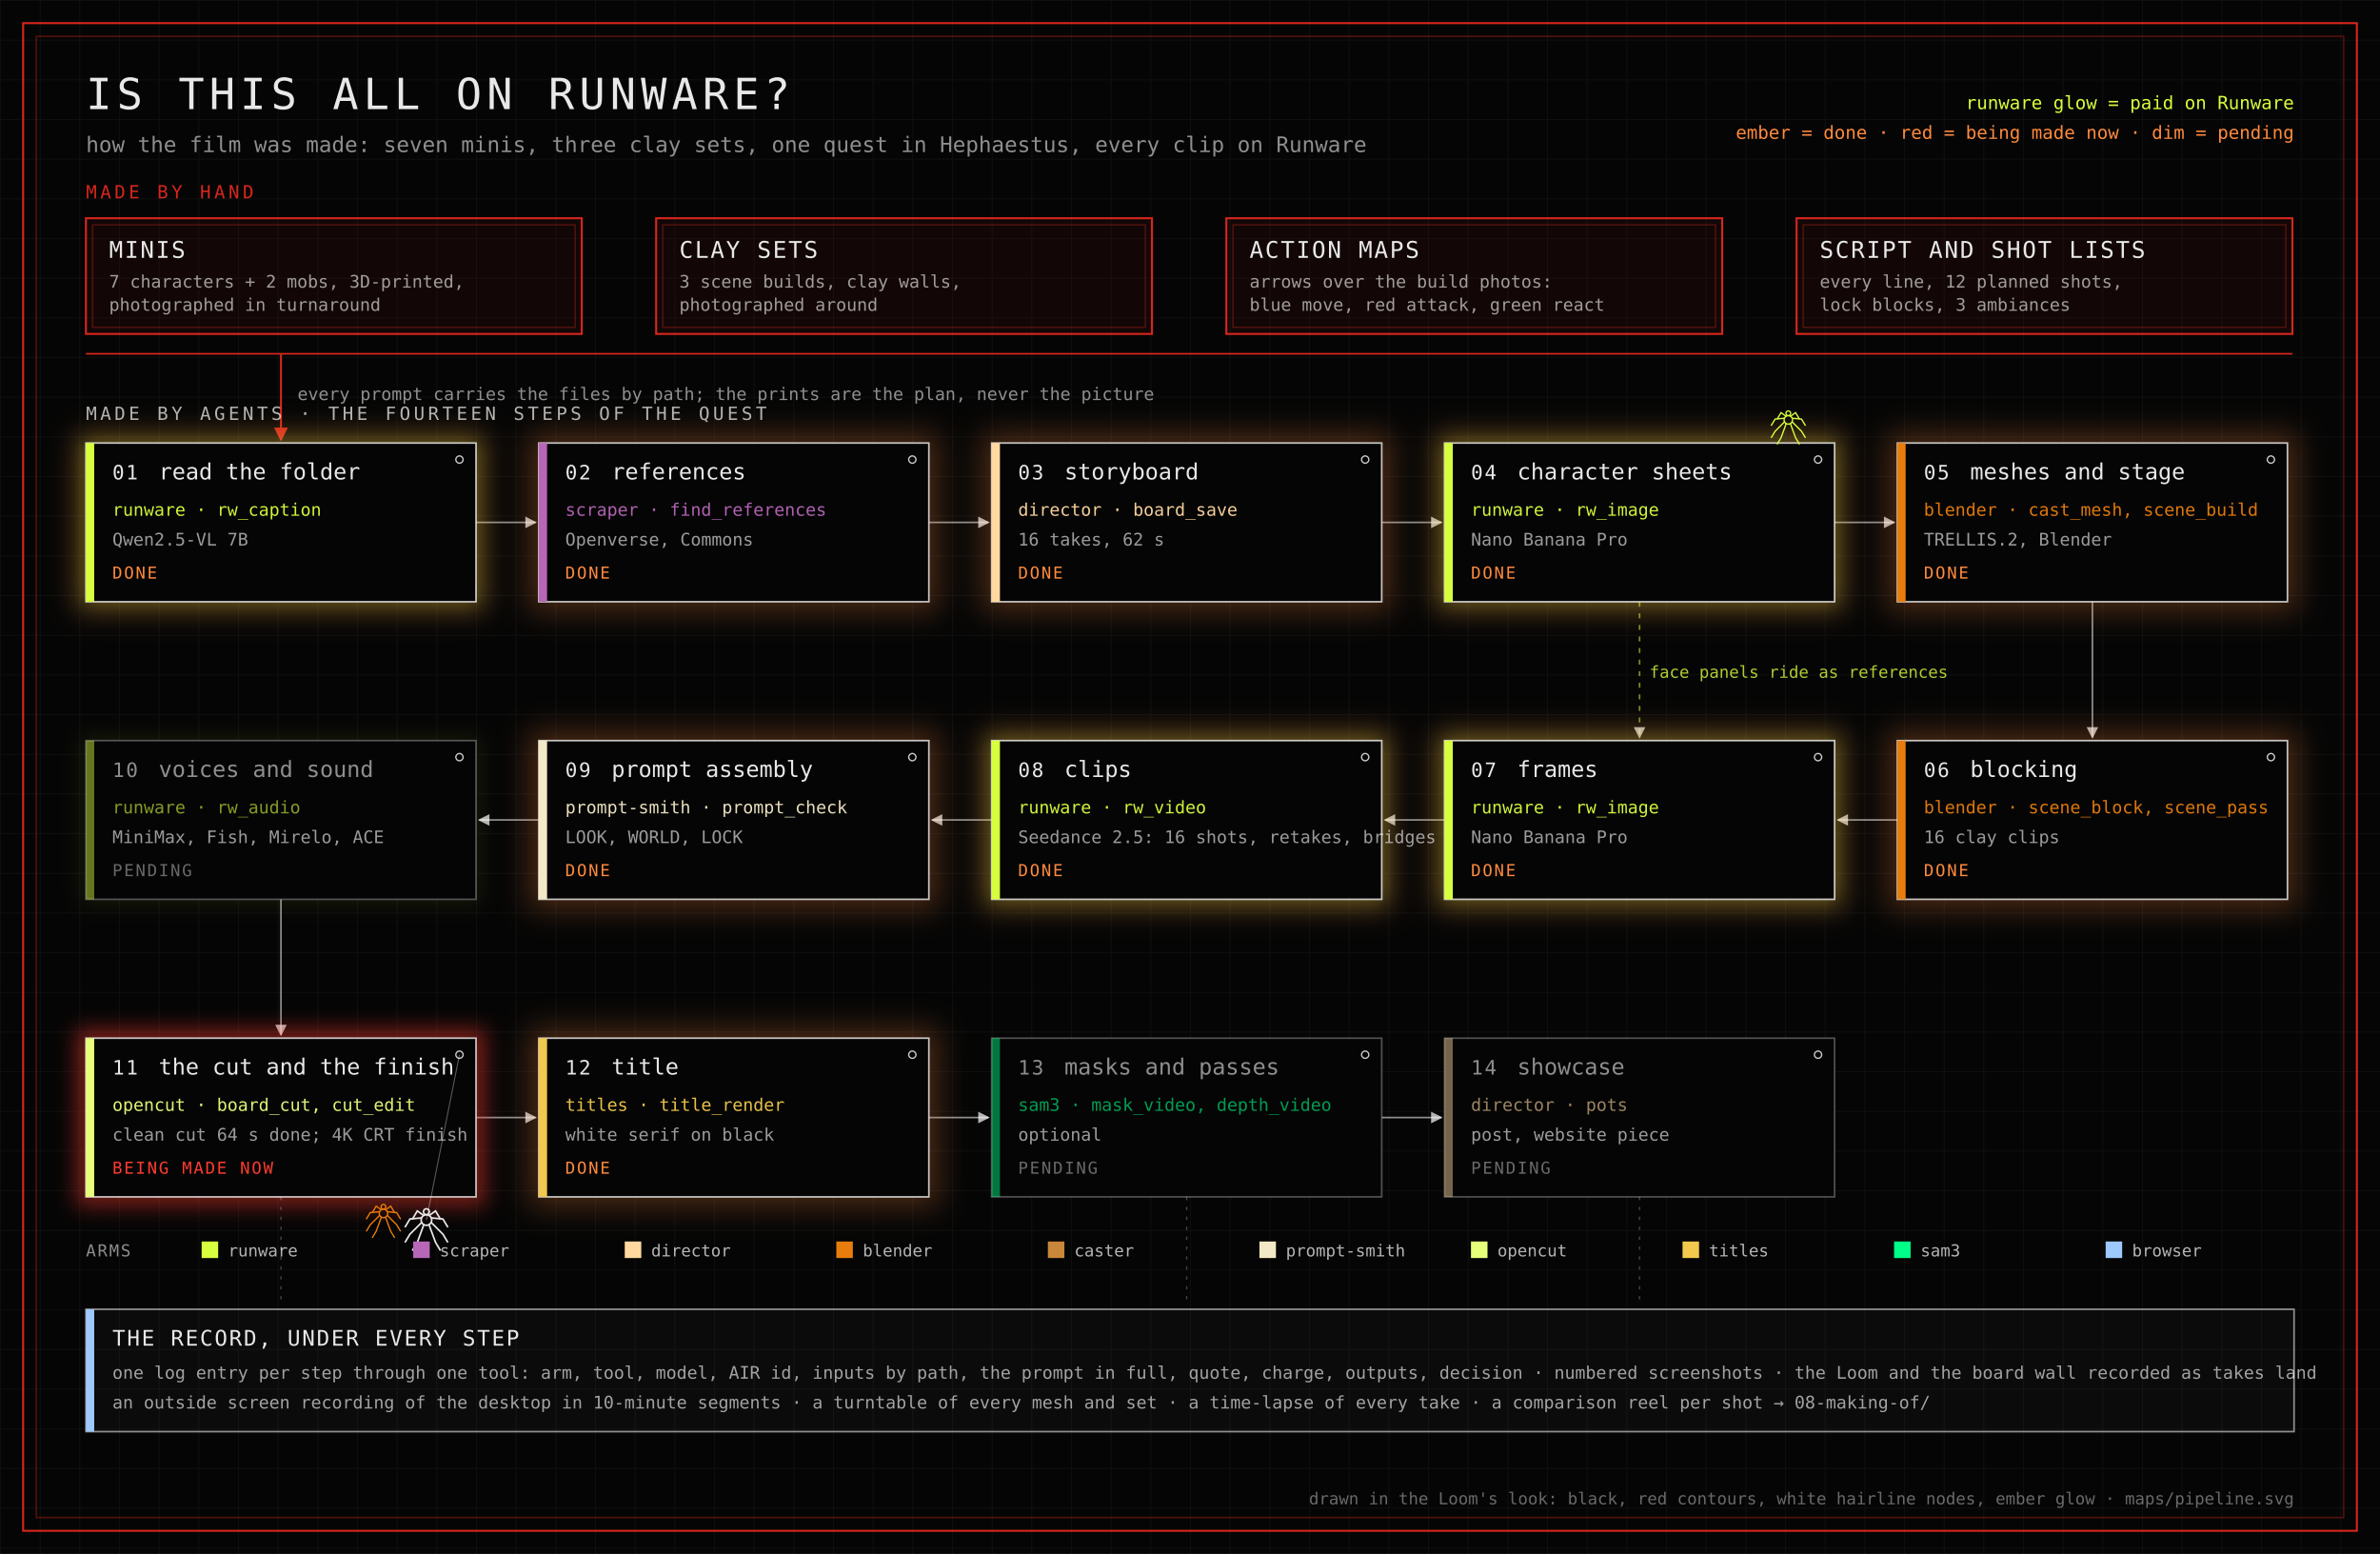
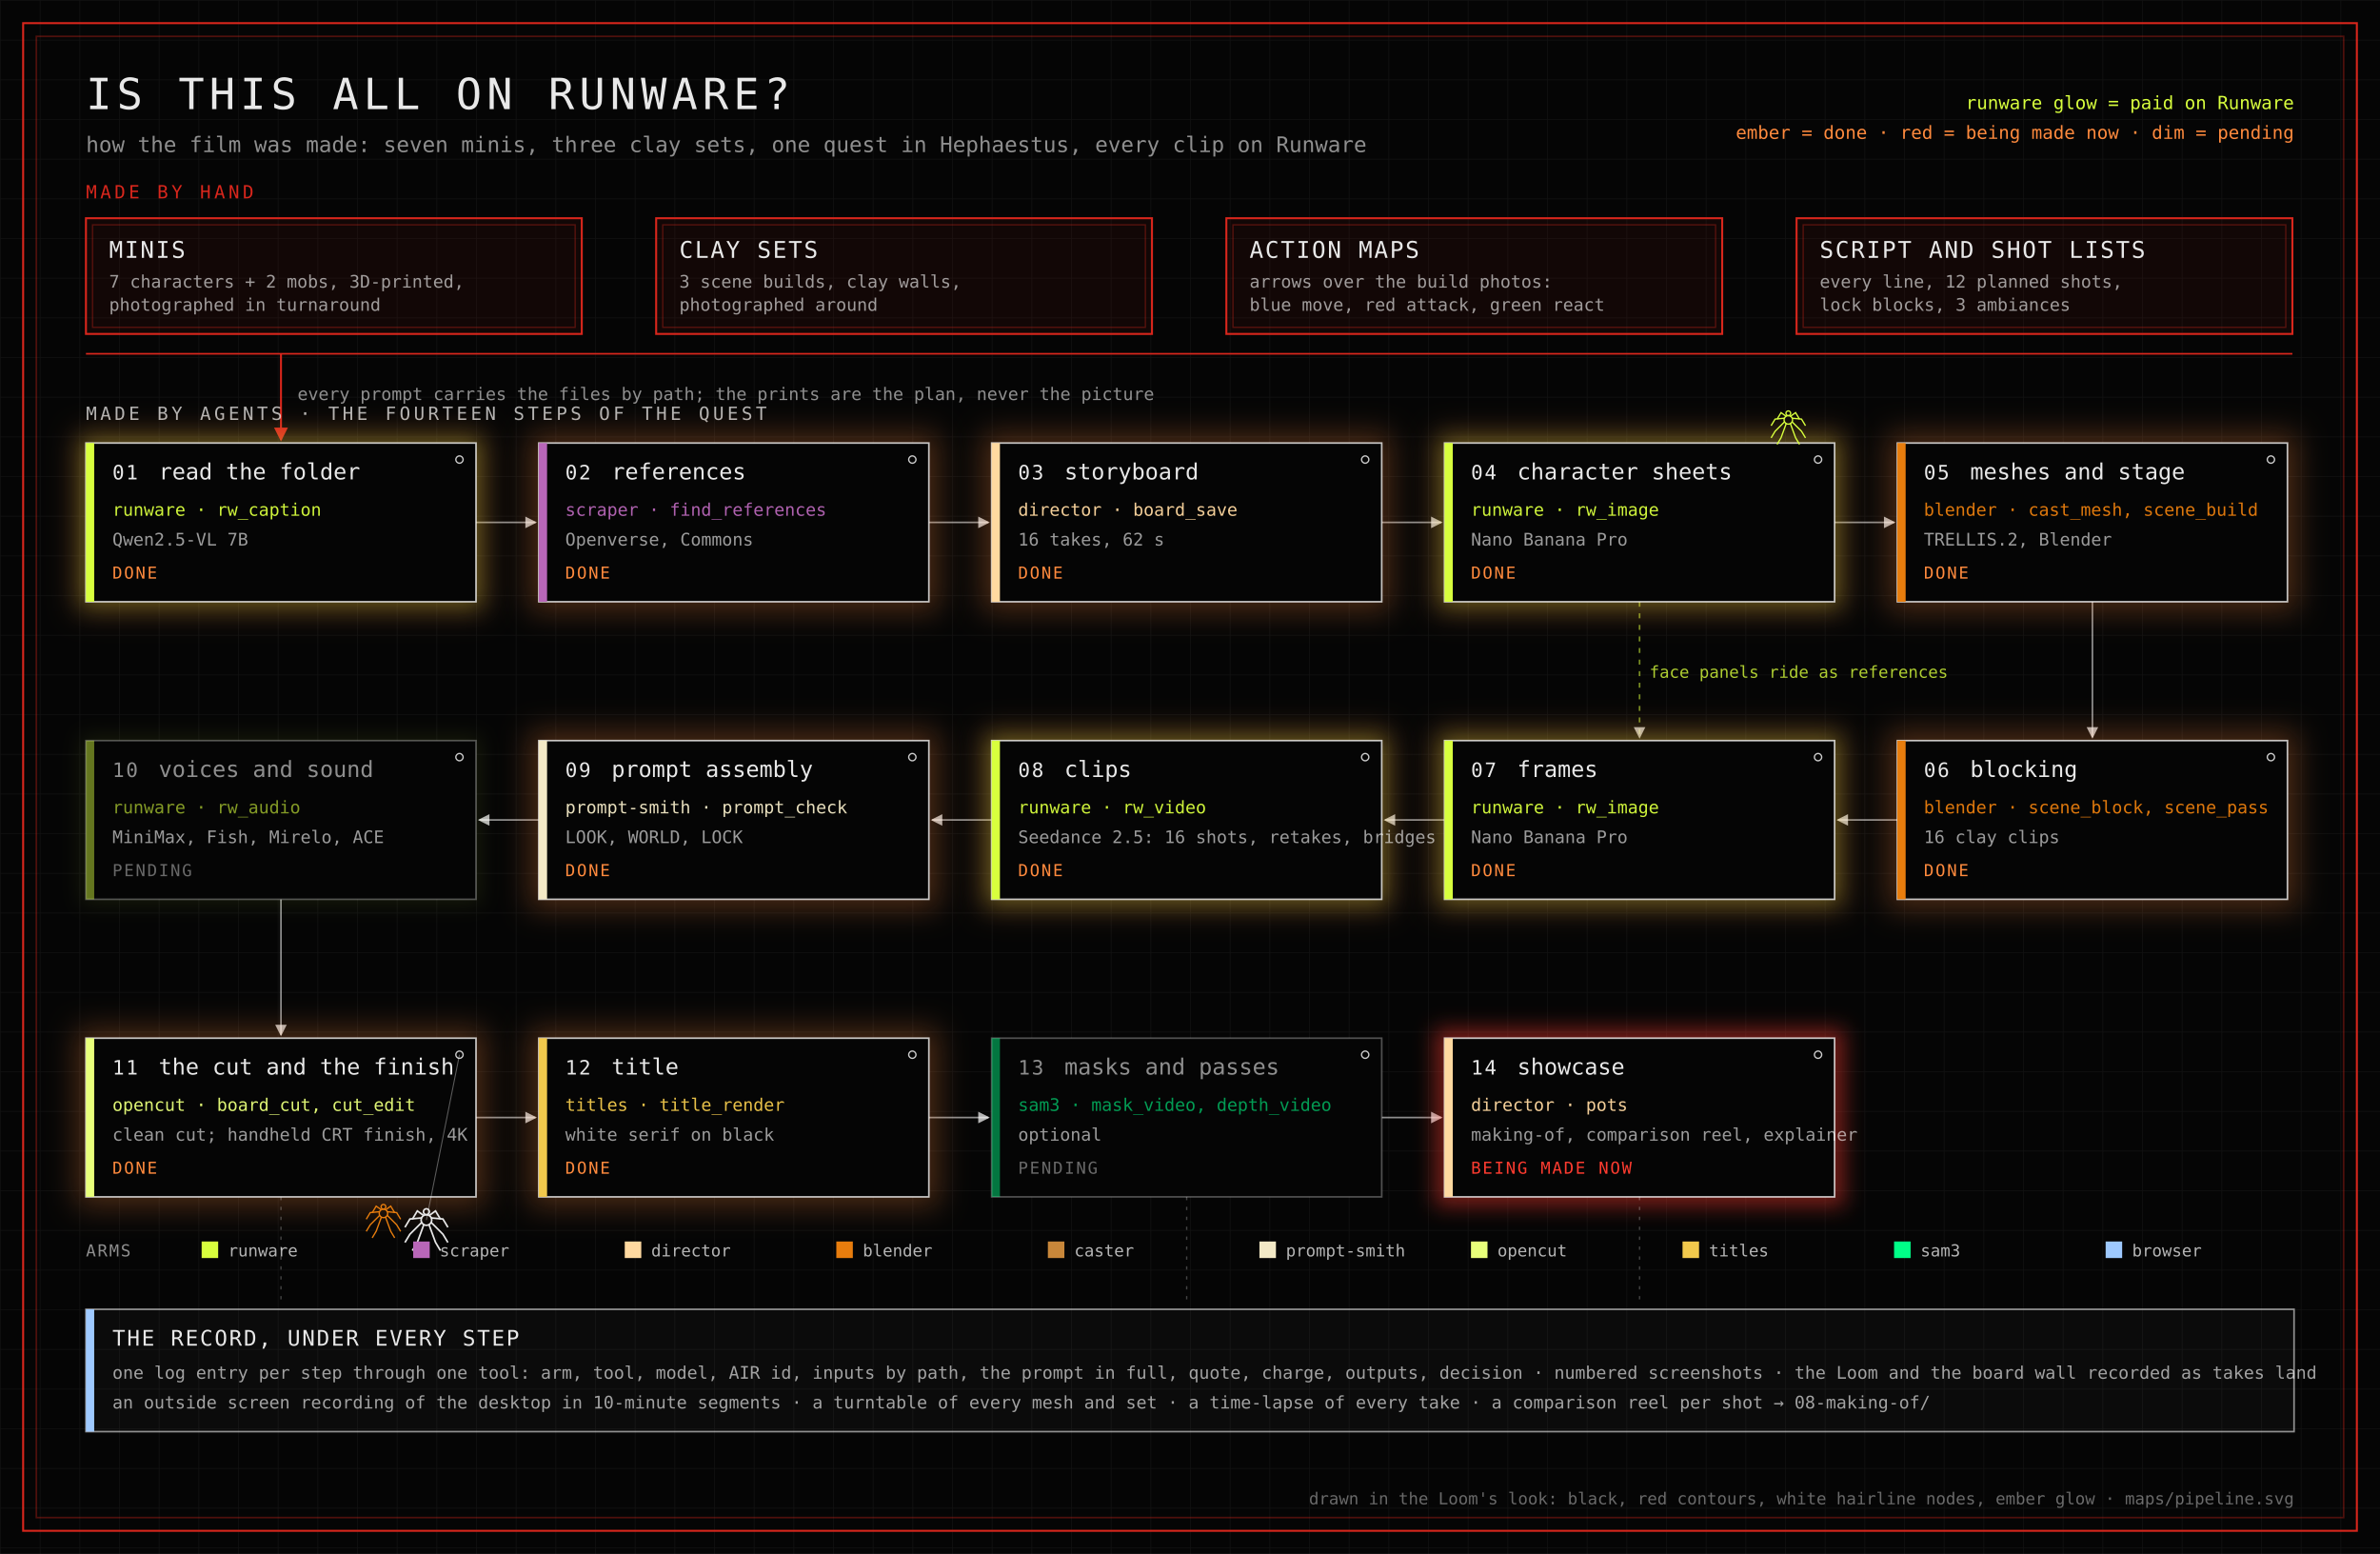
<svg xmlns="http://www.w3.org/2000/svg" viewBox="0 0 1440 940" width="1440" height="940" font-family="ui-monospace, SFMono-Regular, Menlo, Consolas, monospace">
  <defs>
    <filter id="ember" x="-40%" y="-40%" width="180%" height="180%">
      <feGaussianBlur stdDeviation="9" />
    </filter>
    <filter id="hot" x="-40%" y="-40%" width="180%" height="180%">
      <feGaussianBlur stdDeviation="6" />
    </filter>
    <marker id="tip" viewBox="0 0 8 8" refX="7" refY="4" markerWidth="7" markerHeight="7" orient="auto">
      <path d="M0 0 L8 4 L0 8 z" fill="rgba(255,255,255,0.7)" />
    </marker>
    <marker id="tipred" viewBox="0 0 8 8" refX="7" refY="4" markerWidth="7" markerHeight="7" orient="auto">
      <path d="M0 0 L8 4 L0 8 z" fill="#d8261c" />
    </marker>
    <pattern id="grid" width="24" height="24" patternUnits="userSpaceOnUse">
      <path d="M24 0 H0 V24" fill="none" stroke="rgba(255,255,255,0.045)" stroke-width="1" />
    </pattern>
  </defs>
  <rect width="1440" height="940" fill="#050505" />
  <rect width="1440" height="940" fill="url(#grid)" />
  <rect x="14" y="14" width="1412" height="912" fill="none" stroke="#d8261c" stroke-width="1.2" />
  <rect x="22" y="22" width="1396" height="896" fill="none" stroke="rgba(216,38,28,0.35)" stroke-width="1" />
  <text x="52" y="66" fill="#e8e8e8" font-size="26" letter-spacing="3">IS THIS ALL ON RUNWARE?</text>
  <text x="52" y="92" fill="rgba(255,255,255,0.55)" font-size="13">how the film was made: seven minis, three clay sets, one quest in Hephaestus, every clip on Runware</text>
  <text x="1388" y="66" fill="#d8ff3d" font-size="11" text-anchor="end">runware glow = paid on Runware</text>
  <text x="1388" y="84" fill="#ff8a3d" font-size="11" text-anchor="end">ember = done · red = being made now · dim = pending</text>
  <rect x="52" y="132" width="300" height="70" fill="rgba(216,38,28,0.06)" stroke="#d8261c" stroke-width="1.2" />
  <rect x="56" y="136" width="292" height="62" fill="none" stroke="rgba(216,38,28,0.35)" stroke-width="0.8" />
  <text x="66" y="156" fill="#e8e8e8" font-size="14" letter-spacing="1">MINIS</text>
  <text x="66" y="174" fill="rgba(255,255,255,0.6)" font-size="10.5">7 characters + 2 mobs, 3D-printed,</text>
  <text x="66" y="188" fill="rgba(255,255,255,0.6)" font-size="10.5">photographed in turnaround</text>
  <rect x="397" y="132" width="300" height="70" fill="rgba(216,38,28,0.06)" stroke="#d8261c" stroke-width="1.2" />
  <rect x="401" y="136" width="292" height="62" fill="none" stroke="rgba(216,38,28,0.35)" stroke-width="0.8" />
  <text x="411" y="156" fill="#e8e8e8" font-size="14" letter-spacing="1">CLAY SETS</text>
  <text x="411" y="174" fill="rgba(255,255,255,0.6)" font-size="10.5">3 scene builds, clay walls,</text>
  <text x="411" y="188" fill="rgba(255,255,255,0.6)" font-size="10.5">photographed around</text>
  <rect x="742" y="132" width="300" height="70" fill="rgba(216,38,28,0.06)" stroke="#d8261c" stroke-width="1.2" />
  <rect x="746" y="136" width="292" height="62" fill="none" stroke="rgba(216,38,28,0.35)" stroke-width="0.8" />
  <text x="756" y="156" fill="#e8e8e8" font-size="14" letter-spacing="1">ACTION MAPS</text>
  <text x="756" y="174" fill="rgba(255,255,255,0.6)" font-size="10.5">arrows over the build photos:</text>
  <text x="756" y="188" fill="rgba(255,255,255,0.6)" font-size="10.5">blue move, red attack, green react</text>
  <rect x="1087" y="132" width="300" height="70" fill="rgba(216,38,28,0.06)" stroke="#d8261c" stroke-width="1.2" />
  <rect x="1091" y="136" width="292" height="62" fill="none" stroke="rgba(216,38,28,0.35)" stroke-width="0.8" />
  <text x="1101" y="156" fill="#e8e8e8" font-size="14" letter-spacing="1">SCRIPT AND SHOT LISTS</text>
  <text x="1101" y="174" fill="rgba(255,255,255,0.6)" font-size="10.5">every line, 12 planned shots,</text>
  <text x="1101" y="188" fill="rgba(255,255,255,0.6)" font-size="10.5">lock blocks, 3 ambiances</text>
  <text x="52" y="120" fill="#d8261c" font-size="11" letter-spacing="2">MADE BY HAND</text>
  <path d="M52 214 H1387" stroke="#d8261c" stroke-width="1" fill="none" />
  <path d="M170.0 214 V266" stroke="#d8261c" stroke-width="1.2" fill="none" marker-end="url(#tipred)" />
  <text x="180.0" y="242" fill="rgba(255,255,255,0.55)" font-size="10.5">every prompt carries the files by path; the prints are the plan, never the picture</text>
  <text x="52" y="254" fill="rgba(255,255,255,0.7)" font-size="11" letter-spacing="2">MADE BY AGENTS · THE FOURTEEN STEPS OF THE QUEST</text>
  <path d="M288 316.0 H324" stroke="rgba(255,255,255,0.55)" stroke-width="1" fill="none" marker-end="url(#tip)" />
  <path d="M562 316.0 H598" stroke="rgba(255,255,255,0.55)" stroke-width="1" fill="none" marker-end="url(#tip)" />
  <path d="M836 316.0 H872" stroke="rgba(255,255,255,0.55)" stroke-width="1" fill="none" marker-end="url(#tip)" />
  <path d="M1110 316.0 H1146" stroke="rgba(255,255,255,0.55)" stroke-width="1" fill="none" marker-end="url(#tip)" />
  <path d="M1266.0 364 V446" stroke="rgba(255,255,255,0.55)" stroke-width="1" fill="none" marker-end="url(#tip)" />
  <path d="M1148 496.0 H1112" stroke="rgba(255,255,255,0.55)" stroke-width="1" fill="none" marker-end="url(#tip)" />
  <path d="M874 496.0 H838" stroke="rgba(255,255,255,0.55)" stroke-width="1" fill="none" marker-end="url(#tip)" />
  <path d="M600 496.0 H564" stroke="rgba(255,255,255,0.55)" stroke-width="1" fill="none" marker-end="url(#tip)" />
  <path d="M326 496.0 H290" stroke="rgba(255,255,255,0.55)" stroke-width="1" fill="none" marker-end="url(#tip)" />
  <path d="M170.0 544 V626" stroke="rgba(255,255,255,0.55)" stroke-width="1" fill="none" marker-end="url(#tip)" />
  <path d="M288 676.0 H324" stroke="rgba(255,255,255,0.55)" stroke-width="1" fill="none" marker-end="url(#tip)" />
  <path d="M562 676.0 H598" stroke="rgba(255,255,255,0.55)" stroke-width="1" fill="none" marker-end="url(#tip)" />
  <path d="M836 676.0 H872" stroke="rgba(255,255,255,0.55)" stroke-width="1" fill="none" marker-end="url(#tip)" />
  <path d="M992.0 364 C 992.0 424, 992.0 388, 992.0 446" stroke="#d8ff3d" stroke-opacity="0.55" stroke-dasharray="3 4" stroke-width="1" fill="none" marker-end="url(#tip)" />
  <text x="998.0" y="410.0" fill="#d8ff3d" fill-opacity="0.8" font-size="10">face panels ride as references</text>
  <rect x="46" y="262" width="248" height="108" fill="#ff8a3d" opacity="0.28" filter="url(#ember)" />
  <rect x="49" y="265" width="242" height="102" fill="#d8ff3d" opacity="0.22" filter="url(#hot)" />
  <rect x="52" y="268" width="236" height="96" fill="#050505" stroke="rgba(255,255,255,0.75)" stroke-width="1" />
  <rect x="52" y="268" width="5" height="96" fill="#d8ff3d" opacity="1" />
  <text x="68" y="290" fill="#e8e8e8" font-size="12" letter-spacing="1">01</text>
  <text x="96" y="290" fill="#e8e8e8" font-size="13.5">read the folder</text>
  <text x="68" y="312" fill="#d8ff3d" fill-opacity="0.95" font-size="10.5">runware · rw_caption</text>
  <text x="68" y="330" fill="rgba(255,255,255,0.6)" font-size="10.5">Qwen2.5-VL 7B</text>
  <text x="68" y="350" fill="#ff8a3d" font-size="10" letter-spacing="1">DONE</text>
  <circle cx="278" cy="278" r="2.2" fill="none" stroke="rgba(255,255,255,0.8)" stroke-width="0.8" />
  <rect x="320" y="262" width="248" height="108" fill="#ff8a3d" opacity="0.28" filter="url(#ember)" />
  <rect x="326" y="268" width="236" height="96" fill="#050505" stroke="rgba(255,255,255,0.75)" stroke-width="1" />
  <rect x="326" y="268" width="5" height="96" fill="#b866b8" opacity="1" />
  <text x="342" y="290" fill="#e8e8e8" font-size="12" letter-spacing="1">02</text>
  <text x="370" y="290" fill="#e8e8e8" font-size="13.5">references</text>
  <text x="342" y="312" fill="#b866b8" fill-opacity="0.95" font-size="10.5">scraper · find_references</text>
  <text x="342" y="330" fill="rgba(255,255,255,0.6)" font-size="10.5">Openverse, Commons</text>
  <text x="342" y="350" fill="#ff8a3d" font-size="10" letter-spacing="1">DONE</text>
  <circle cx="552" cy="278" r="2.2" fill="none" stroke="rgba(255,255,255,0.8)" stroke-width="0.8" />
  <rect x="594" y="262" width="248" height="108" fill="#ff8a3d" opacity="0.28" filter="url(#ember)" />
  <rect x="600" y="268" width="236" height="96" fill="#050505" stroke="rgba(255,255,255,0.75)" stroke-width="1" />
  <rect x="600" y="268" width="5" height="96" fill="#ffd9a0" opacity="1" />
  <text x="616" y="290" fill="#e8e8e8" font-size="12" letter-spacing="1">03</text>
  <text x="644" y="290" fill="#e8e8e8" font-size="13.5">storyboard</text>
  <text x="616" y="312" fill="#ffd9a0" fill-opacity="0.95" font-size="10.5">director · board_save</text>
  <text x="616" y="330" fill="rgba(255,255,255,0.6)" font-size="10.5">16 takes, 62 s</text>
  <text x="616" y="350" fill="#ff8a3d" font-size="10" letter-spacing="1">DONE</text>
  <circle cx="826" cy="278" r="2.2" fill="none" stroke="rgba(255,255,255,0.8)" stroke-width="0.8" />
  <rect x="868" y="262" width="248" height="108" fill="#ff8a3d" opacity="0.28" filter="url(#ember)" />
  <rect x="871" y="265" width="242" height="102" fill="#d8ff3d" opacity="0.22" filter="url(#hot)" />
  <rect x="874" y="268" width="236" height="96" fill="#050505" stroke="rgba(255,255,255,0.75)" stroke-width="1" />
  <rect x="874" y="268" width="5" height="96" fill="#d8ff3d" opacity="1" />
  <text x="890" y="290" fill="#e8e8e8" font-size="12" letter-spacing="1">04</text>
  <text x="918" y="290" fill="#e8e8e8" font-size="13.5">character sheets</text>
  <text x="890" y="312" fill="#d8ff3d" fill-opacity="0.95" font-size="10.5">runware · rw_image</text>
  <text x="890" y="330" fill="rgba(255,255,255,0.6)" font-size="10.5">Nano Banana Pro</text>
  <text x="890" y="350" fill="#ff8a3d" font-size="10" letter-spacing="1">DONE</text>
  <circle cx="1100" cy="278" r="2.2" fill="none" stroke="rgba(255,255,255,0.8)" stroke-width="0.8" />
  <rect x="1142" y="262" width="248" height="108" fill="#ff8a3d" opacity="0.28" filter="url(#ember)" />
  <rect x="1148" y="268" width="236" height="96" fill="#050505" stroke="rgba(255,255,255,0.75)" stroke-width="1" />
  <rect x="1148" y="268" width="5" height="96" fill="#e87d0d" opacity="1" />
  <text x="1164" y="290" fill="#e8e8e8" font-size="12" letter-spacing="1">05</text>
  <text x="1192" y="290" fill="#e8e8e8" font-size="13.5">meshes and stage</text>
  <text x="1164" y="312" fill="#e87d0d" fill-opacity="0.95" font-size="10.5">blender · cast_mesh, scene_build</text>
  <text x="1164" y="330" fill="rgba(255,255,255,0.6)" font-size="10.5">TRELLIS.2, Blender</text>
  <text x="1164" y="350" fill="#ff8a3d" font-size="10" letter-spacing="1">DONE</text>
  <circle cx="1374" cy="278" r="2.2" fill="none" stroke="rgba(255,255,255,0.8)" stroke-width="0.8" />
  <rect x="1142" y="442" width="248" height="108" fill="#ff8a3d" opacity="0.28" filter="url(#ember)" />
  <rect x="1148" y="448" width="236" height="96" fill="#050505" stroke="rgba(255,255,255,0.75)" stroke-width="1" />
  <rect x="1148" y="448" width="5" height="96" fill="#e87d0d" opacity="1" />
  <text x="1164" y="470" fill="#e8e8e8" font-size="12" letter-spacing="1">06</text>
  <text x="1192" y="470" fill="#e8e8e8" font-size="13.5">blocking</text>
  <text x="1164" y="492" fill="#e87d0d" fill-opacity="0.95" font-size="10.5">blender · scene_block, scene_pass</text>
  <text x="1164" y="510" fill="rgba(255,255,255,0.6)" font-size="10.5">16 clay clips</text>
  <text x="1164" y="530" fill="#ff8a3d" font-size="10" letter-spacing="1">DONE</text>
  <circle cx="1374" cy="458" r="2.2" fill="none" stroke="rgba(255,255,255,0.8)" stroke-width="0.8" />
  <rect x="868" y="442" width="248" height="108" fill="#ff8a3d" opacity="0.28" filter="url(#ember)" />
  <rect x="871" y="445" width="242" height="102" fill="#d8ff3d" opacity="0.22" filter="url(#hot)" />
  <rect x="874" y="448" width="236" height="96" fill="#050505" stroke="rgba(255,255,255,0.75)" stroke-width="1" />
  <rect x="874" y="448" width="5" height="96" fill="#d8ff3d" opacity="1" />
  <text x="890" y="470" fill="#e8e8e8" font-size="12" letter-spacing="1">07</text>
  <text x="918" y="470" fill="#e8e8e8" font-size="13.5">frames</text>
  <text x="890" y="492" fill="#d8ff3d" fill-opacity="0.95" font-size="10.5">runware · rw_image</text>
  <text x="890" y="510" fill="rgba(255,255,255,0.6)" font-size="10.5">Nano Banana Pro</text>
  <text x="890" y="530" fill="#ff8a3d" font-size="10" letter-spacing="1">DONE</text>
  <circle cx="1100" cy="458" r="2.2" fill="none" stroke="rgba(255,255,255,0.8)" stroke-width="0.8" />
  <rect x="594" y="442" width="248" height="108" fill="#ff8a3d" opacity="0.28" filter="url(#ember)" />
  <rect x="597" y="445" width="242" height="102" fill="#d8ff3d" opacity="0.22" filter="url(#hot)" />
  <rect x="600" y="448" width="236" height="96" fill="#050505" stroke="rgba(255,255,255,0.75)" stroke-width="1" />
  <rect x="600" y="448" width="5" height="96" fill="#d8ff3d" opacity="1" />
  <text x="616" y="470" fill="#e8e8e8" font-size="12" letter-spacing="1">08</text>
  <text x="644" y="470" fill="#e8e8e8" font-size="13.5">clips</text>
  <text x="616" y="492" fill="#d8ff3d" fill-opacity="0.95" font-size="10.5">runware · rw_video</text>
  <text x="616" y="510" fill="rgba(255,255,255,0.6)" font-size="10.5">Seedance 2.5: 16 shots, retakes, bridges</text>
  <text x="616" y="530" fill="#ff8a3d" font-size="10" letter-spacing="1">DONE</text>
  <circle cx="826" cy="458" r="2.2" fill="none" stroke="rgba(255,255,255,0.8)" stroke-width="0.8" />
  <rect x="320" y="442" width="248" height="108" fill="#ff8a3d" opacity="0.28" filter="url(#ember)" />
  <rect x="326" y="448" width="236" height="96" fill="#050505" stroke="rgba(255,255,255,0.75)" stroke-width="1" />
  <rect x="326" y="448" width="5" height="96" fill="#f3e9c6" opacity="1" />
  <text x="342" y="470" fill="#e8e8e8" font-size="12" letter-spacing="1">09</text>
  <text x="370" y="470" fill="#e8e8e8" font-size="13.5">prompt assembly</text>
  <text x="342" y="492" fill="#f3e9c6" fill-opacity="0.95" font-size="10.5">prompt-smith · prompt_check</text>
  <text x="342" y="510" fill="rgba(255,255,255,0.6)" font-size="10.5">LOOK, WORLD, LOCK</text>
  <text x="342" y="530" fill="#ff8a3d" font-size="10" letter-spacing="1">DONE</text>
  <circle cx="552" cy="458" r="2.2" fill="none" stroke="rgba(255,255,255,0.8)" stroke-width="0.8" />
  <rect x="49" y="445" width="242" height="102" fill="#d8ff3d" opacity="0.08" filter="url(#hot)" />
  <rect x="52" y="448" width="236" height="96" fill="#050505" stroke="rgba(255,255,255,0.3)" stroke-width="1" />
  <rect x="52" y="448" width="5" height="96" fill="#d8ff3d" opacity="0.45" />
  <text x="68" y="470" fill="rgba(255,255,255,0.55)" font-size="12" letter-spacing="1">10</text>
  <text x="96" y="470" fill="rgba(255,255,255,0.55)" font-size="13.5">voices and sound</text>
  <text x="68" y="492" fill="#d8ff3d" fill-opacity="0.6" font-size="10.5">runware · rw_audio</text>
  <text x="68" y="510" fill="rgba(255,255,255,0.6)" font-size="10.5">MiniMax, Fish, Mirelo, ACE</text>
  <text x="68" y="530" fill="rgba(255,255,255,0.4)" font-size="10" letter-spacing="1">PENDING</text>
  <circle cx="278" cy="458" r="2.2" fill="none" stroke="rgba(255,255,255,0.8)" stroke-width="0.8" />
-   <rect x="46" y="622" width="248" height="108" fill="#ff3b2f" opacity="0.45" filter="url(#hot)" />
+   <rect x="46" y="622" width="248" height="108" fill="#ff8a3d" opacity="0.28" filter="url(#ember)" />
  <rect x="52" y="628" width="236" height="96" fill="#050505" stroke="rgba(255,255,255,0.75)" stroke-width="1" />
  <rect x="52" y="628" width="5" height="96" fill="#e8ff7a" opacity="1" />
  <text x="68" y="650" fill="#e8e8e8" font-size="12" letter-spacing="1">11</text>
  <text x="96" y="650" fill="#e8e8e8" font-size="13.5">the cut and the finish</text>
  <text x="68" y="672" fill="#e8ff7a" fill-opacity="0.95" font-size="10.5">opencut · board_cut, cut_edit</text>
-   <text x="68" y="690" fill="rgba(255,255,255,0.6)" font-size="10.5">clean cut 64 s done; 4K CRT finish</text>
-   <text x="68" y="710" fill="#ff3b2f" font-size="10" letter-spacing="1">BEING MADE NOW</text>
+   <text x="68" y="690" fill="rgba(255,255,255,0.6)" font-size="10.5">clean cut; handheld CRT finish, 4K</text>
+   <text x="68" y="710" fill="#ff8a3d" font-size="10" letter-spacing="1">DONE</text>
  <circle cx="278" cy="638" r="2.2" fill="none" stroke="rgba(255,255,255,0.8)" stroke-width="0.8" />
  <rect x="320" y="622" width="248" height="108" fill="#ff8a3d" opacity="0.28" filter="url(#ember)" />
  <rect x="326" y="628" width="236" height="96" fill="#050505" stroke="rgba(255,255,255,0.75)" stroke-width="1" />
  <rect x="326" y="628" width="5" height="96" fill="#f2c94c" opacity="1" />
  <text x="342" y="650" fill="#e8e8e8" font-size="12" letter-spacing="1">12</text>
  <text x="370" y="650" fill="#e8e8e8" font-size="13.5">title</text>
  <text x="342" y="672" fill="#f2c94c" fill-opacity="0.95" font-size="10.5">titles · title_render</text>
  <text x="342" y="690" fill="rgba(255,255,255,0.6)" font-size="10.5">white serif on black</text>
  <text x="342" y="710" fill="#ff8a3d" font-size="10" letter-spacing="1">DONE</text>
  <circle cx="552" cy="638" r="2.2" fill="none" stroke="rgba(255,255,255,0.8)" stroke-width="0.8" />
  <rect x="600" y="628" width="236" height="96" fill="#050505" stroke="rgba(255,255,255,0.3)" stroke-width="1" />
  <rect x="600" y="628" width="5" height="96" fill="#00ff88" opacity="0.45" />
  <text x="616" y="650" fill="rgba(255,255,255,0.55)" font-size="12" letter-spacing="1">13</text>
  <text x="644" y="650" fill="rgba(255,255,255,0.55)" font-size="13.5">masks and passes</text>
  <text x="616" y="672" fill="#00ff88" fill-opacity="0.6" font-size="10.5">sam3 · mask_video, depth_video</text>
  <text x="616" y="690" fill="rgba(255,255,255,0.6)" font-size="10.5">optional</text>
  <text x="616" y="710" fill="rgba(255,255,255,0.4)" font-size="10" letter-spacing="1">PENDING</text>
  <circle cx="826" cy="638" r="2.2" fill="none" stroke="rgba(255,255,255,0.8)" stroke-width="0.8" />
-   <rect x="874" y="628" width="236" height="96" fill="#050505" stroke="rgba(255,255,255,0.3)" stroke-width="1" />
-   <rect x="874" y="628" width="5" height="96" fill="#ffd9a0" opacity="0.45" />
-   <text x="890" y="650" fill="rgba(255,255,255,0.55)" font-size="12" letter-spacing="1">14</text>
-   <text x="918" y="650" fill="rgba(255,255,255,0.55)" font-size="13.5">showcase</text>
-   <text x="890" y="672" fill="#ffd9a0" fill-opacity="0.6" font-size="10.5">director · pots</text>
-   <text x="890" y="690" fill="rgba(255,255,255,0.6)" font-size="10.5">post, website piece</text>
-   <text x="890" y="710" fill="rgba(255,255,255,0.4)" font-size="10" letter-spacing="1">PENDING</text>
+   <rect x="868" y="622" width="248" height="108" fill="#ff3b2f" opacity="0.45" filter="url(#hot)" />
+   <rect x="874" y="628" width="236" height="96" fill="#050505" stroke="rgba(255,255,255,0.75)" stroke-width="1" />
+   <rect x="874" y="628" width="5" height="96" fill="#ffd9a0" opacity="1" />
+   <text x="890" y="650" fill="#e8e8e8" font-size="12" letter-spacing="1">14</text>
+   <text x="918" y="650" fill="#e8e8e8" font-size="13.5">showcase</text>
+   <text x="890" y="672" fill="#ffd9a0" fill-opacity="0.95" font-size="10.5">director · pots</text>
+   <text x="890" y="690" fill="rgba(255,255,255,0.6)" font-size="10.5">making-of, comparison reel, explainer</text>
+   <text x="890" y="710" fill="#ff3b2f" font-size="10" letter-spacing="1">BEING MADE NOW</text>
  <circle cx="1100" cy="638" r="2.2" fill="none" stroke="rgba(255,255,255,0.8)" stroke-width="0.8" />
  <g transform="translate(258 738) scale(1.0)" stroke="#e8e8e8" stroke-width="1" fill="none">
    <circle cx="0" cy="0" r="3.2" />
    <circle cx="0" cy="-5" r="1.8" />
    <path d="M1.5 -2.6 L5.5 -5.5 L8.5 -0.5" />
    <path d="M-1.5 -2.6 L-5.5 -5.5 L-8.5 -0.5" />
    <path d="M2.7 -1.3 L10.0 -0.6 L13.0 4.4" />
    <path d="M-2.7 -1.3 L-10.0 -0.6 L-13.0 4.4" />
    <path d="M2.7 1.3 L10.0 8.6 L13.0 13.6" />
    <path d="M-2.7 1.3 L-10.0 8.6 L-13.0 13.6" />
    <path d="M1.5 2.6 L5.5 13.5 L8.5 18.5" />
    <path d="M-1.5 2.6 L-5.5 13.5 L-8.5 18.5" />
  </g>
  <g transform="translate(232 734) scale(0.8)" stroke="#e87d0d" stroke-width="1" fill="none">
    <circle cx="0" cy="0" r="3.2" />
    <circle cx="0" cy="-5" r="1.8" />
    <path d="M1.5 -2.6 L5.5 -5.5 L8.5 -0.5" />
    <path d="M-1.5 -2.6 L-5.5 -5.5 L-8.5 -0.5" />
    <path d="M2.7 -1.3 L10.0 -0.6 L13.0 4.4" />
    <path d="M-2.7 -1.3 L-10.0 -0.6 L-13.0 4.4" />
    <path d="M2.7 1.3 L10.0 8.6 L13.0 13.6" />
    <path d="M-2.7 1.3 L-10.0 8.6 L-13.0 13.6" />
    <path d="M1.5 2.6 L5.5 13.5 L8.5 18.5" />
    <path d="M-1.5 2.6 L-5.5 13.5 L-8.5 18.5" />
  </g>
  <g transform="translate(1082 254) scale(0.8)" stroke="#d8ff3d" stroke-width="1" fill="none">
    <circle cx="0" cy="0" r="3.2" />
    <circle cx="0" cy="-5" r="1.8" />
    <path d="M1.5 -2.6 L5.5 -5.5 L8.5 -0.5" />
    <path d="M-1.5 -2.6 L-5.5 -5.5 L-8.5 -0.5" />
    <path d="M2.7 -1.3 L10.0 -0.6 L13.0 4.4" />
    <path d="M-2.7 -1.3 L-10.0 -0.6 L-13.0 4.4" />
    <path d="M2.7 1.3 L10.0 8.6 L13.0 13.6" />
    <path d="M-2.7 1.3 L-10.0 8.6 L-13.0 13.6" />
    <path d="M1.5 2.6 L5.5 13.5 L8.5 18.5" />
    <path d="M-1.5 2.6 L-5.5 13.5 L-8.5 18.5" />
  </g>
  <path d="M258 738 L278 638" stroke="rgba(255,255,255,0.35)" stroke-width="0.6" />
  <rect x="52" y="792" width="1336" height="74" fill="rgba(255,255,255,0.025)" stroke="rgba(255,255,255,0.55)" stroke-width="1" />
  <rect x="52" y="792" width="5" height="74" fill="#9ec9ff" />
  <text x="68" y="814" fill="#e8e8e8" font-size="13" letter-spacing="1">THE RECORD, UNDER EVERY STEP</text>
  <text x="68" y="834" fill="rgba(255,255,255,0.62)" font-size="10.5">one log entry per step through one tool: arm, tool, model, AIR id, inputs by path, the prompt in full, quote, charge, outputs, decision · numbered screenshots · the Loom and the board wall recorded as takes land</text>
  <text x="68" y="852" fill="rgba(255,255,255,0.62)" font-size="10.5">an outside screen recording of the desktop in 10-minute segments · a turntable of every mesh and set · a time-lapse of every take · a comparison reel per shot  →  08-making-of/</text>
  <path d="M170.0 724 V790" stroke="rgba(255,255,255,0.25)" stroke-width="0.8" stroke-dasharray="2 4" fill="none" />
  <path d="M718.0 724 V790" stroke="rgba(255,255,255,0.25)" stroke-width="0.8" stroke-dasharray="2 4" fill="none" />
  <path d="M992.0 724 V790" stroke="rgba(255,255,255,0.25)" stroke-width="0.8" stroke-dasharray="2 4" fill="none" />
  <text x="52" y="760" fill="rgba(255,255,255,0.55)" font-size="10" letter-spacing="1">ARMS</text>
  <rect x="122" y="751" width="10" height="10" fill="#d8ff3d" />
  <text x="138" y="760" fill="rgba(255,255,255,0.7)" font-size="10">runware</text>
  <rect x="250" y="751" width="10" height="10" fill="#b866b8" />
  <text x="266" y="760" fill="rgba(255,255,255,0.7)" font-size="10">scraper</text>
  <rect x="378" y="751" width="10" height="10" fill="#ffd9a0" />
  <text x="394" y="760" fill="rgba(255,255,255,0.7)" font-size="10">director</text>
  <rect x="506" y="751" width="10" height="10" fill="#e87d0d" />
  <text x="522" y="760" fill="rgba(255,255,255,0.7)" font-size="10">blender</text>
  <rect x="634" y="751" width="10" height="10" fill="#c8873a" />
  <text x="650" y="760" fill="rgba(255,255,255,0.7)" font-size="10">caster</text>
  <rect x="762" y="751" width="10" height="10" fill="#f3e9c6" />
  <text x="778" y="760" fill="rgba(255,255,255,0.7)" font-size="10">prompt-smith</text>
  <rect x="890" y="751" width="10" height="10" fill="#e8ff7a" />
  <text x="906" y="760" fill="rgba(255,255,255,0.7)" font-size="10">opencut</text>
  <rect x="1018" y="751" width="10" height="10" fill="#f2c94c" />
  <text x="1034" y="760" fill="rgba(255,255,255,0.7)" font-size="10">titles</text>
  <rect x="1146" y="751" width="10" height="10" fill="#00ff88" />
  <text x="1162" y="760" fill="rgba(255,255,255,0.7)" font-size="10">sam3</text>
  <rect x="1274" y="751" width="10" height="10" fill="#9ec9ff" />
  <text x="1290" y="760" fill="rgba(255,255,255,0.7)" font-size="10">browser</text>
  <text x="1388" y="910" fill="rgba(255,255,255,0.4)" font-size="10" text-anchor="end">drawn in the Loom's look: black, red contours, white hairline nodes, ember glow · maps/pipeline.svg</text>
</svg>
